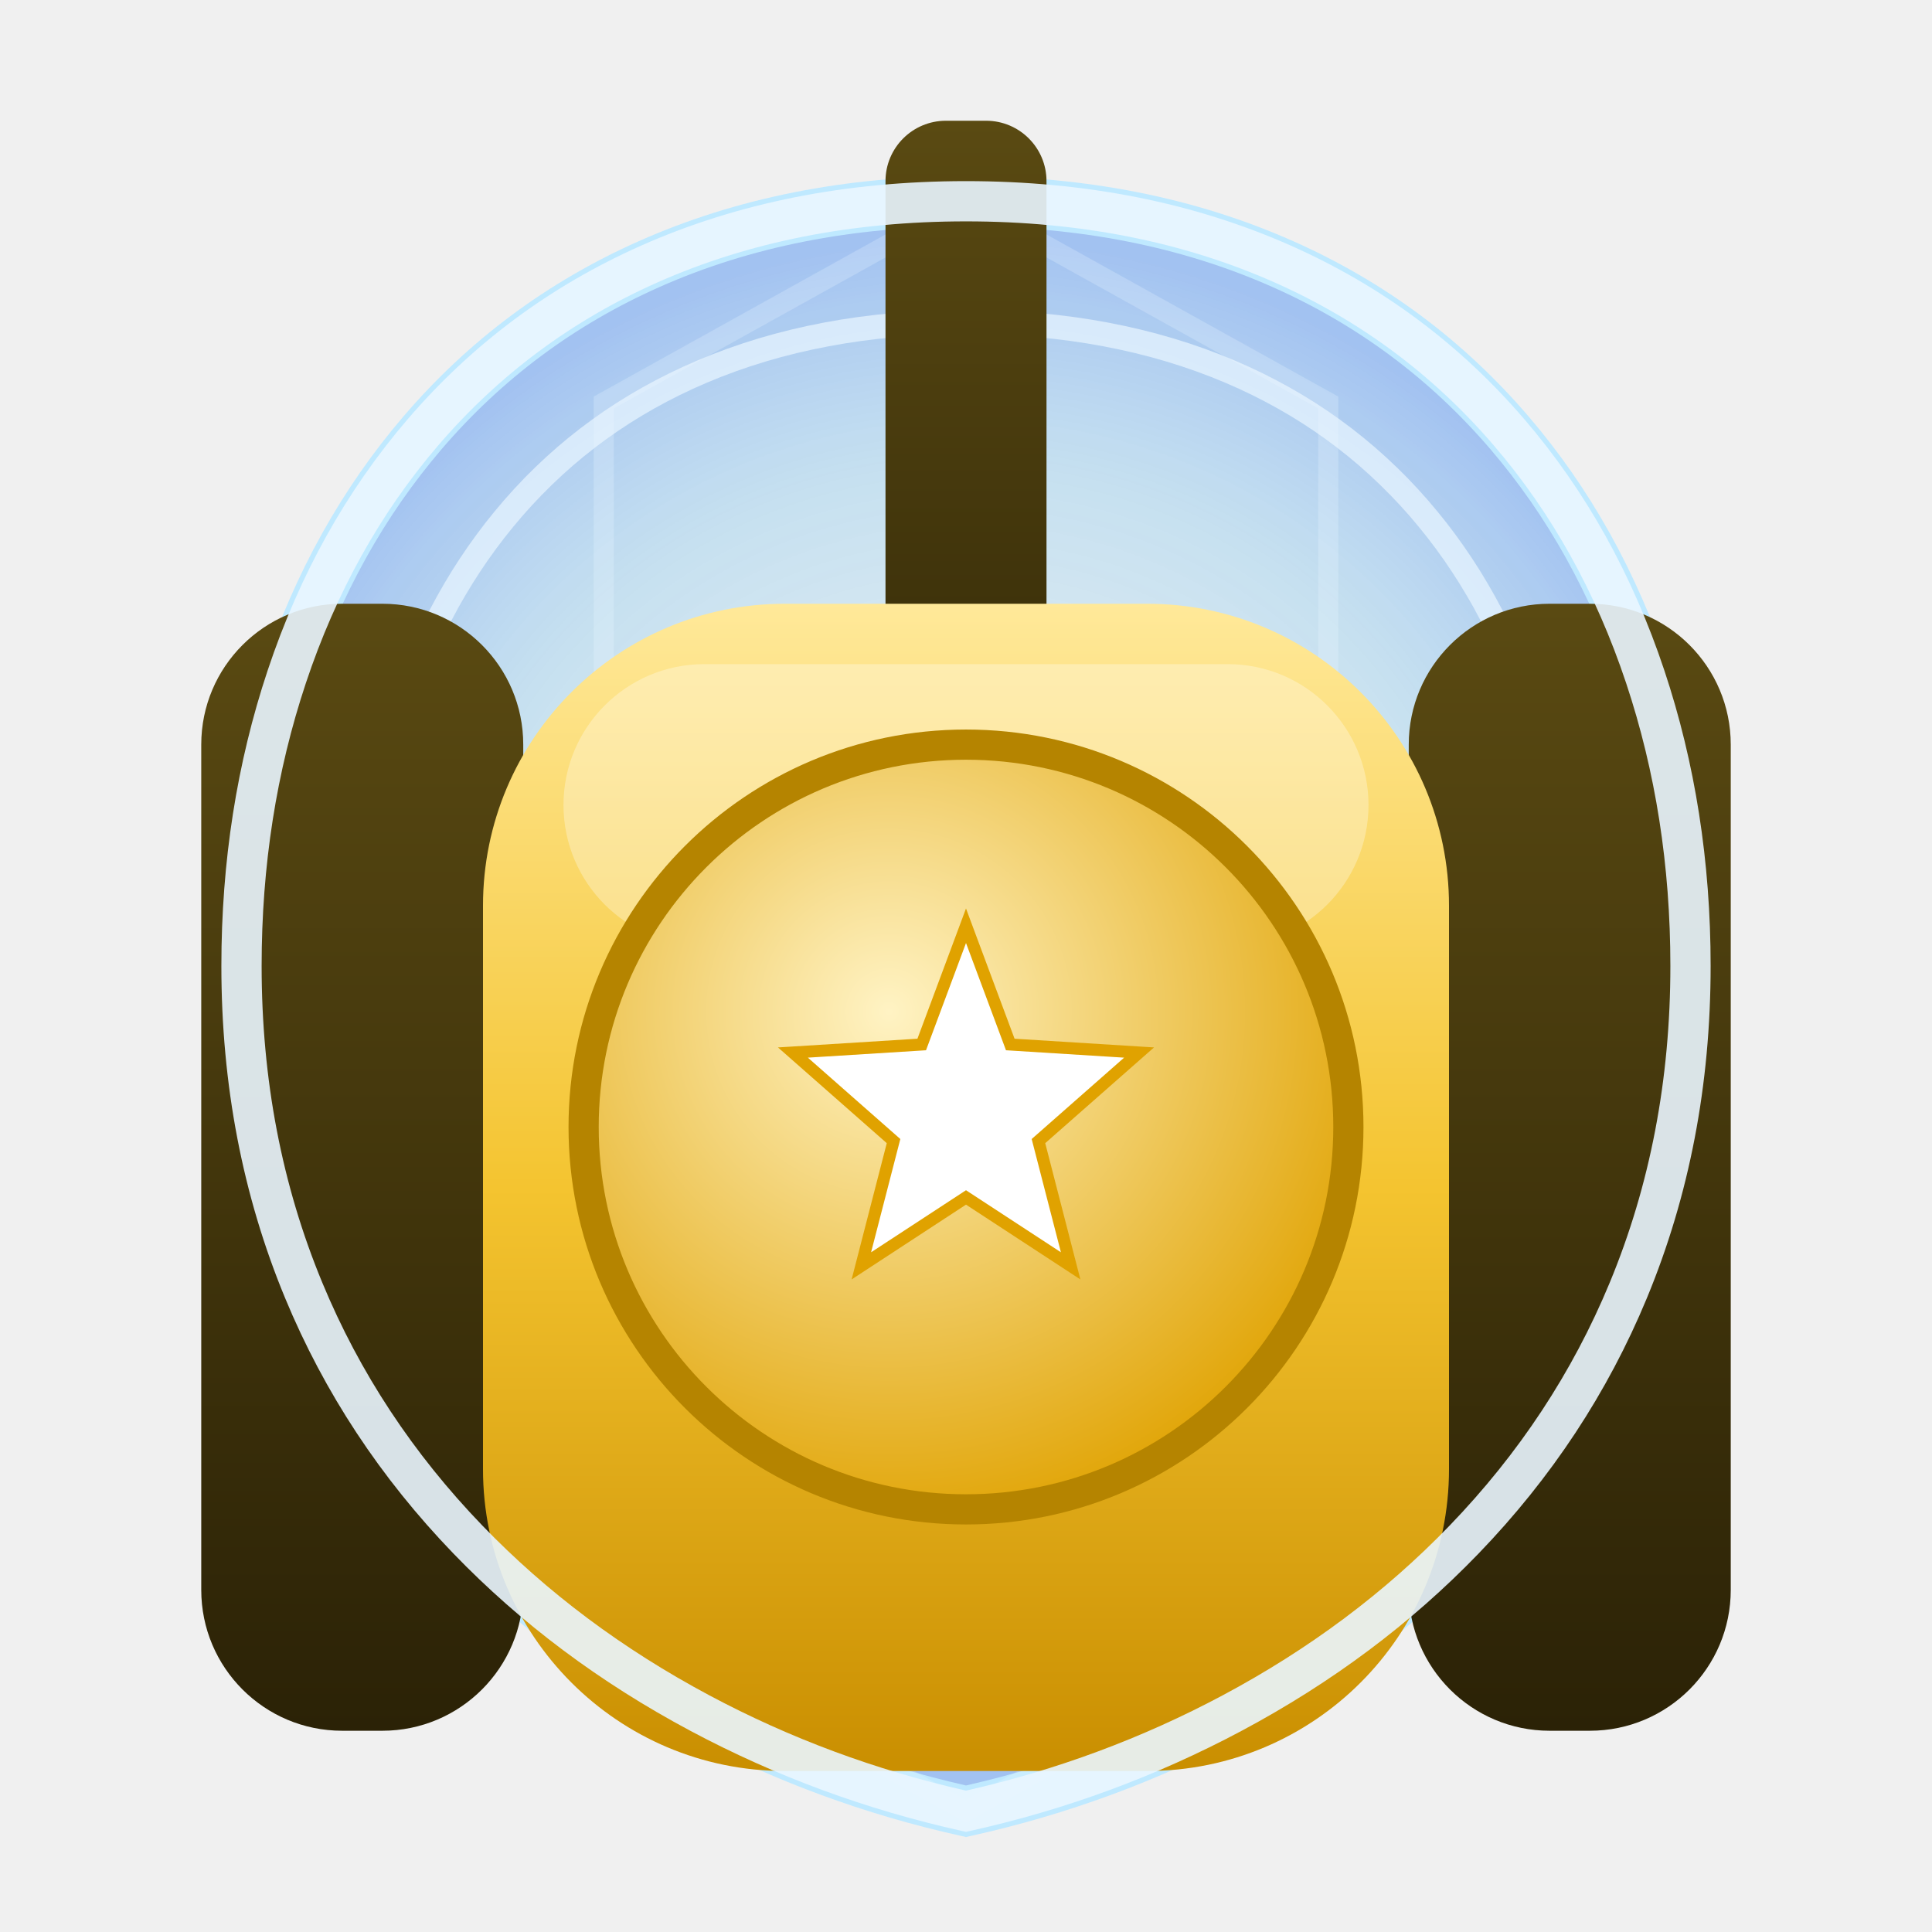
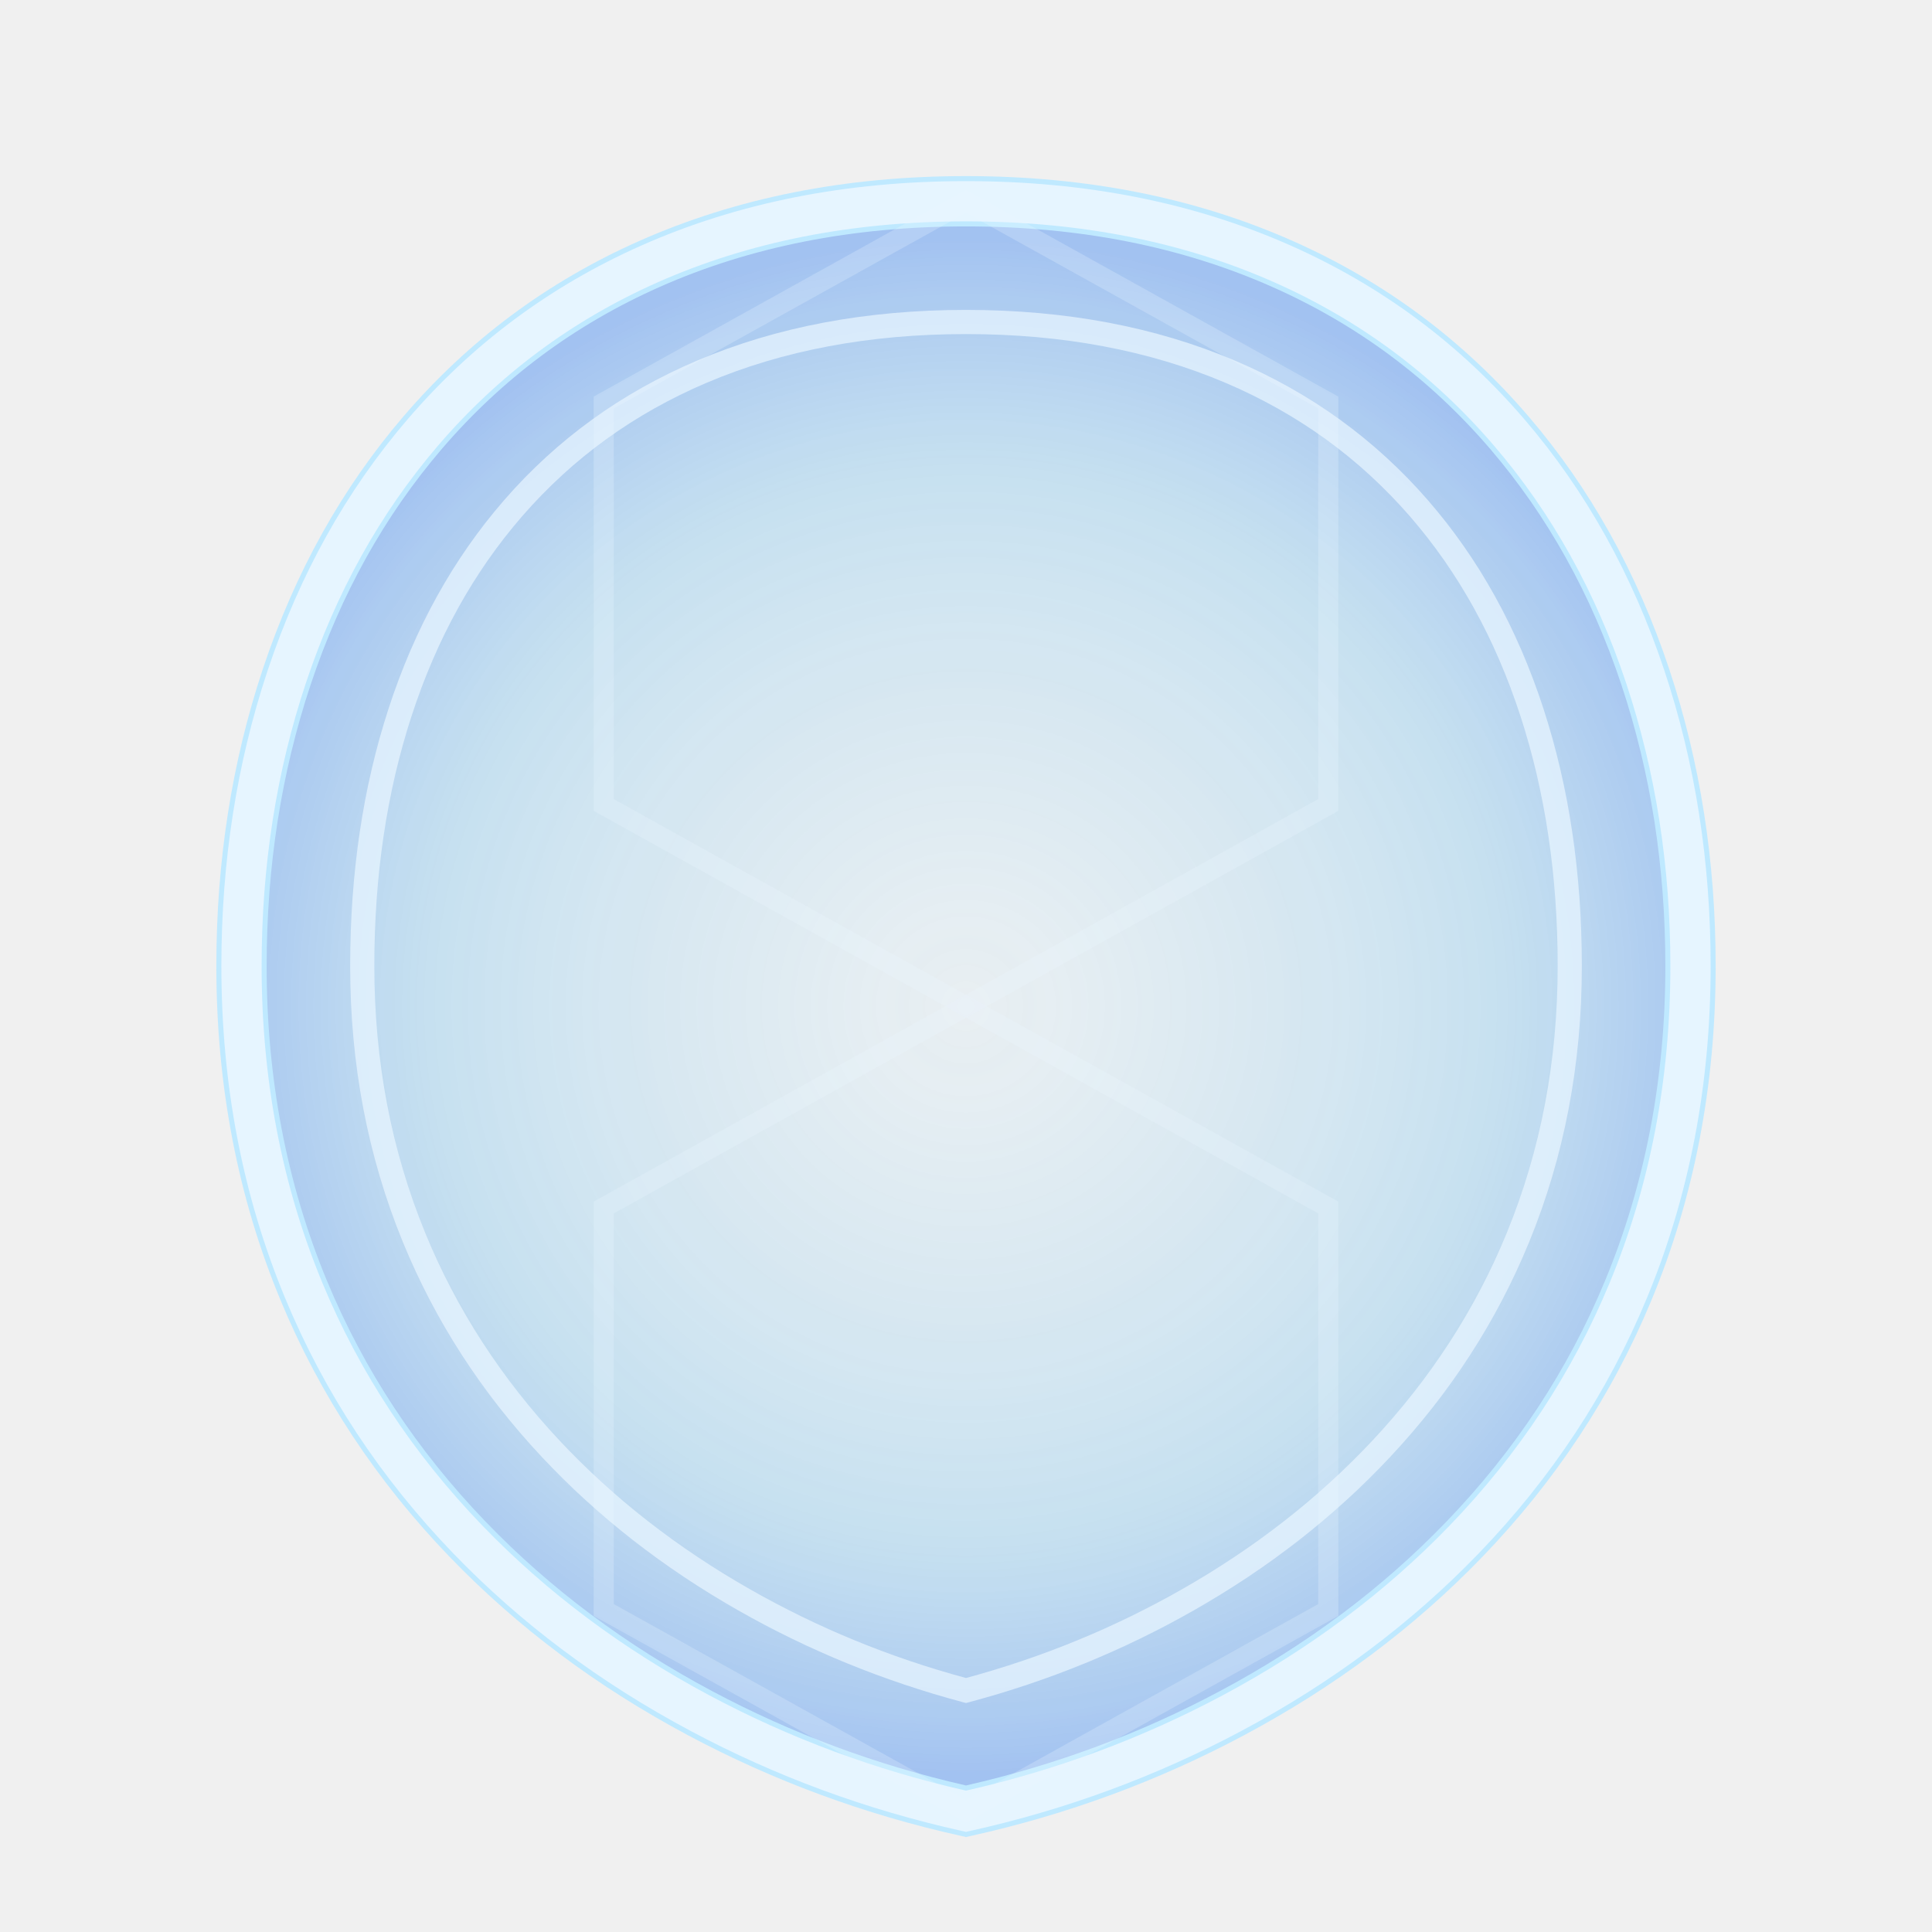
<svg xmlns="http://www.w3.org/2000/svg" width="96" height="96">
  <defs>
    <radialGradient id="gradient_0" gradientTransform="matrix(76.1052 0 0 76.1052 36 40)" gradientUnits="userSpaceOnUse" r="0.5" cx="0" cy="0">
      <stop offset="0" stop-color="#BFE9FF" stop-opacity="0.149" />
      <stop offset="0.7" stop-color="#5AB8F0" stop-opacity="0.278" />
      <stop offset="1" stop-color="#2E7DF2" stop-opacity="0.4" />
    </radialGradient>
  </defs>
  <path fill="url(#gradient_0)" fill-opacity="1" transform="matrix(1 0 0 1 12 10)" d="M36 0C60 0 72 18 72 38C72 62 54 76 36 80C18 76 0 62 0 38C0 18 12 0 36 0Z" />
  <path fill="#BFE9FF" transform="matrix(1 0 0 1 12 10)" d="M70.061 54.604Q73.25 46.909 73.25 38Q73.25 30.172 70.936 23.23Q68.54 16.043 63.949 10.687Q59.092 5.02 52.258 1.983Q44.984 -1.25 36 -1.25Q27.016 -1.25 19.742 1.983Q12.908 5.02 8.051 10.687Q3.46 16.043 1.064 23.23Q-1.25 30.172 -1.25 38Q-1.25 46.91 1.939 54.604Q4.877 61.691 10.35 67.368Q15.401 72.606 22.193 76.228Q28.571 79.63 35.729 81.22L36 81.281L36.271 81.22Q43.429 79.63 49.807 76.228Q56.599 72.606 61.65 67.368Q67.123 61.691 70.061 54.604ZM68.564 24.02Q70.75 30.578 70.75 38Q70.75 46.412 67.751 53.646Q64.995 60.297 59.85 65.632Q55.074 70.586 48.63 74.022Q42.674 77.199 36 78.719Q29.326 77.199 23.369 74.022Q16.926 70.586 12.15 65.632Q7.005 60.297 4.248 53.646Q1.25 46.412 1.25 38Q1.25 30.578 3.436 24.02Q5.677 17.298 9.949 12.313Q14.438 7.076 20.758 4.267Q27.547 1.25 36 1.25Q44.453 1.25 51.242 4.267Q57.562 7.076 62.051 12.313Q66.323 17.298 68.564 24.02Z" fill-rule="evenodd" />
  <g opacity="0.7">
    <path fill="#EAF6FF" transform="matrix(1 0 0 1 18 16)" d="M57.977 45.728Q60.6 39.333 60.6 32Q60.6 25.077 58.696 19.221Q56.742 13.214 52.953 8.856Q49.004 4.316 43.36 1.917Q37.438 -0.6 30 -0.6Q22.562 -0.6 16.64 1.917Q10.996 4.316 7.047 8.856Q3.258 13.214 1.304 19.221Q-0.6 25.077 -0.6 32Q-0.6 39.333 2.023 45.728Q4.435 51.608 8.937 56.41Q13.084 60.834 18.688 64.022Q23.925 67.001 29.845 68.58L30 68.621L30.155 68.58Q36.075 67.001 41.312 64.022Q46.916 60.834 51.063 56.41Q55.565 51.608 57.977 45.728ZM57.554 19.592Q59.4 25.267 59.4 32Q59.4 39.096 56.867 45.272Q54.539 50.948 50.187 55.59Q46.164 59.881 40.719 62.978Q35.684 65.843 30 67.379Q24.316 65.843 19.281 62.978Q13.835 59.881 9.813 55.59Q5.461 50.948 3.133 45.272Q0.6 39.096 0.6 32Q0.6 25.267 2.446 19.592Q4.323 13.818 7.953 9.644Q11.72 5.312 17.11 3.021Q22.806 0.6 30 0.6Q37.194 0.6 42.89 3.021Q48.28 5.312 52.047 9.644Q55.676 13.817 57.554 19.592Z" fill-rule="evenodd" />
  </g>
  <g opacity="0.5">
    <clipPath id="clip_0">
      <rect x="29" y="9" width="38" height="82" />
    </clipPath>
    <g clip-path="url(#clip_0)">
      <g opacity="0.5">
        <path fill="#EAF6FF" transform="matrix(1 0 0 1 30 10)" d="M36.5 10L36.5 9.706L36.243 9.563L18.243 -0.437L18 -0.572L-0.243 9.563L-0.5 9.706L-0.5 30L-0.5 30.294L17.757 40.437L18 40.572L36.243 30.437L36.5 30.294L36.5 10ZM35.5 10.294L18 0.572L0.5 10.294L0.5 29.706L18 39.428L35.5 29.706L35.5 10.294Z" fill-rule="evenodd" />
      </g>
    </g>
    <clipPath id="clip_1">
      <rect x="29" y="9" width="38" height="82" />
    </clipPath>
    <g clip-path="url(#clip_1)">
      <g opacity="0.5">
        <path fill="#EAF6FF" transform="matrix(1 0 0 1 30 50)" d="M36.5 10L36.5 9.706L36.243 9.563L18.243 -0.437L18 -0.572L-0.243 9.563L-0.5 9.706L-0.5 30L-0.5 30.294L17.757 40.437L18 40.572L36.243 30.437L36.5 30.294L36.5 10ZM35.5 10.294L18 0.572L0.5 10.294L0.5 29.706L18 39.428L35.5 29.706L35.5 10.294Z" fill-rule="evenodd" />
      </g>
    </g>
  </g>
-   <defs>
-     <linearGradient id="gradient_1" gradientTransform="matrix(0 56 -56 0 0 0)" gradientUnits="userSpaceOnUse" x1="0" y1="0" x2="1" y2="0">
-       <stop offset="0" stop-color="#5A4A12" />
-       <stop offset="1" stop-color="#2B2206" />
-     </linearGradient>
-   </defs>
-   <rect fill="url(#gradient_1)" transform="matrix(1 0 0 1 10 30)" width="16" height="56" rx="7" ry="7" />
-   <defs>
-     <linearGradient id="gradient_2" gradientTransform="matrix(0 56 -56 0 0 0)" gradientUnits="userSpaceOnUse" x1="0" y1="0" x2="1" y2="0">
-       <stop offset="0" stop-color="#5A4A12" />
-       <stop offset="1" stop-color="#2B2206" />
-     </linearGradient>
-   </defs>
-   <rect fill="url(#gradient_2)" transform="matrix(1 0 0 1 70 30)" width="16" height="56" rx="7" ry="7" />
-   <defs>
-     <linearGradient id="gradient_3" gradientTransform="matrix(0 42 -42 0 0 0)" gradientUnits="userSpaceOnUse" x1="0" y1="0" x2="1" y2="0">
-       <stop offset="0" stop-color="#5A4A12" />
-       <stop offset="1" stop-color="#2B2206" />
-     </linearGradient>
-   </defs>
-   <rect fill="url(#gradient_3)" transform="matrix(1 0 0 1 44 6)" width="8" height="42" rx="3" ry="3" />
-   <defs>
-     <linearGradient id="gradient_4" gradientTransform="matrix(0 58 -58 0 0 0)" gradientUnits="userSpaceOnUse" x1="0" y1="0" x2="1" y2="0">
-       <stop offset="0" stop-color="#FFE99A" />
-       <stop offset="0.5" stop-color="#F4C430" />
-       <stop offset="1" stop-color="#C98E00" />
-     </linearGradient>
-   </defs>
-   <rect fill="url(#gradient_4)" transform="matrix(1 0 0 1 24 30)" width="48" height="58" rx="15" ry="15" />
-   <g opacity="0.3">
-     <rect fill="#FFF" transform="matrix(1 0 0 1 28 33)" width="40" height="14" rx="7" ry="7" />
-   </g>
-   <defs>
-     <radialGradient id="gradient_5" gradientTransform="matrix(53.2 0 0 53.2 15.2 13.3)" gradientUnits="userSpaceOnUse" r="0.5" cx="0" cy="0">
-       <stop offset="0" stop-color="#FFF3C4" />
-       <stop offset="1" stop-color="#E0A200" />
-     </radialGradient>
-   </defs>
-   <circle fill="url(#gradient_5)" transform="matrix(1 0 0 1 29 37)" cx="19" cy="19" r="19" />
-   <circle fill="none" stroke="#B58400" stroke-width="1.5" transform="matrix(1 0 0 1 29 37)" cx="19" cy="19" r="19" />
-   <path fill="#FFF" transform="matrix(1 0 0 1 39.4 46)" d="M8.6 0L10.8 5.9L17.2 6.3L12.2 10.7L13.8 16.9L8.6 13.5L3.4 16.9L5 10.7L0 6.3L6.4 5.9L8.6 0Z" />
-   <path fill="#E0A200" transform="matrix(1 0 0 1 39.4 46)" d="M11.013 5.613L8.881 -0.105L8.6 -0.859L6.187 5.613L-0.019 6.001L-0.743 6.046L4.663 10.803L3.11 16.825L2.916 17.575L8.6 13.858L13.636 17.151L14.284 17.575L12.537 10.803L17.398 6.525L17.943 6.046L11.013 5.613ZM8.6 0.859L10.519 6.005L10.587 6.187L10.781 6.199L16.457 6.554L11.864 10.597L11.909 10.775L13.316 16.225L8.6 13.142L8.436 13.249L3.884 16.225L5.337 10.597L5.198 10.475L0.743 6.554L6.613 6.187L6.681 6.005L8.6 0.859Z" fill-rule="evenodd" />
  <g opacity="0.9">
    <path fill="#EAF6FF" transform="matrix(1 0 0 1 12 10)" d="M69.83 54.508Q73 46.86 73 38Q73 30.213 70.699 23.309Q68.319 16.168 63.759 10.849Q58.939 5.226 52.156 2.211Q44.931 -1 36 -1Q27.069 -1 19.844 2.211Q13.061 5.226 8.241 10.849Q3.681 16.168 1.301 23.309Q-1 30.213 -1 38Q-1 46.86 2.17 54.508Q5.09 61.552 10.53 67.194Q15.554 72.403 22.311 76.007Q28.659 79.393 35.783 80.976L36 81.024L36.217 80.976Q43.341 79.393 49.689 76.007Q56.447 72.403 61.47 67.194Q66.91 61.552 69.83 54.508ZM68.801 23.941Q71 30.537 71 38Q71 46.462 67.983 53.742Q65.208 60.436 60.03 65.806Q55.226 70.788 48.748 74.243Q42.738 77.448 36 78.975Q29.262 77.448 23.252 74.243Q16.774 70.788 11.97 65.806Q6.792 60.436 4.018 53.742Q1 46.462 1 38Q1 30.537 3.199 23.941Q5.455 17.172 9.759 12.151Q14.285 6.87 20.656 4.039Q27.494 1 36 1Q44.507 1 51.344 4.039Q57.715 6.87 62.241 12.151Q66.545 17.172 68.801 23.941Z" fill-rule="evenodd" />
  </g>
</svg>
